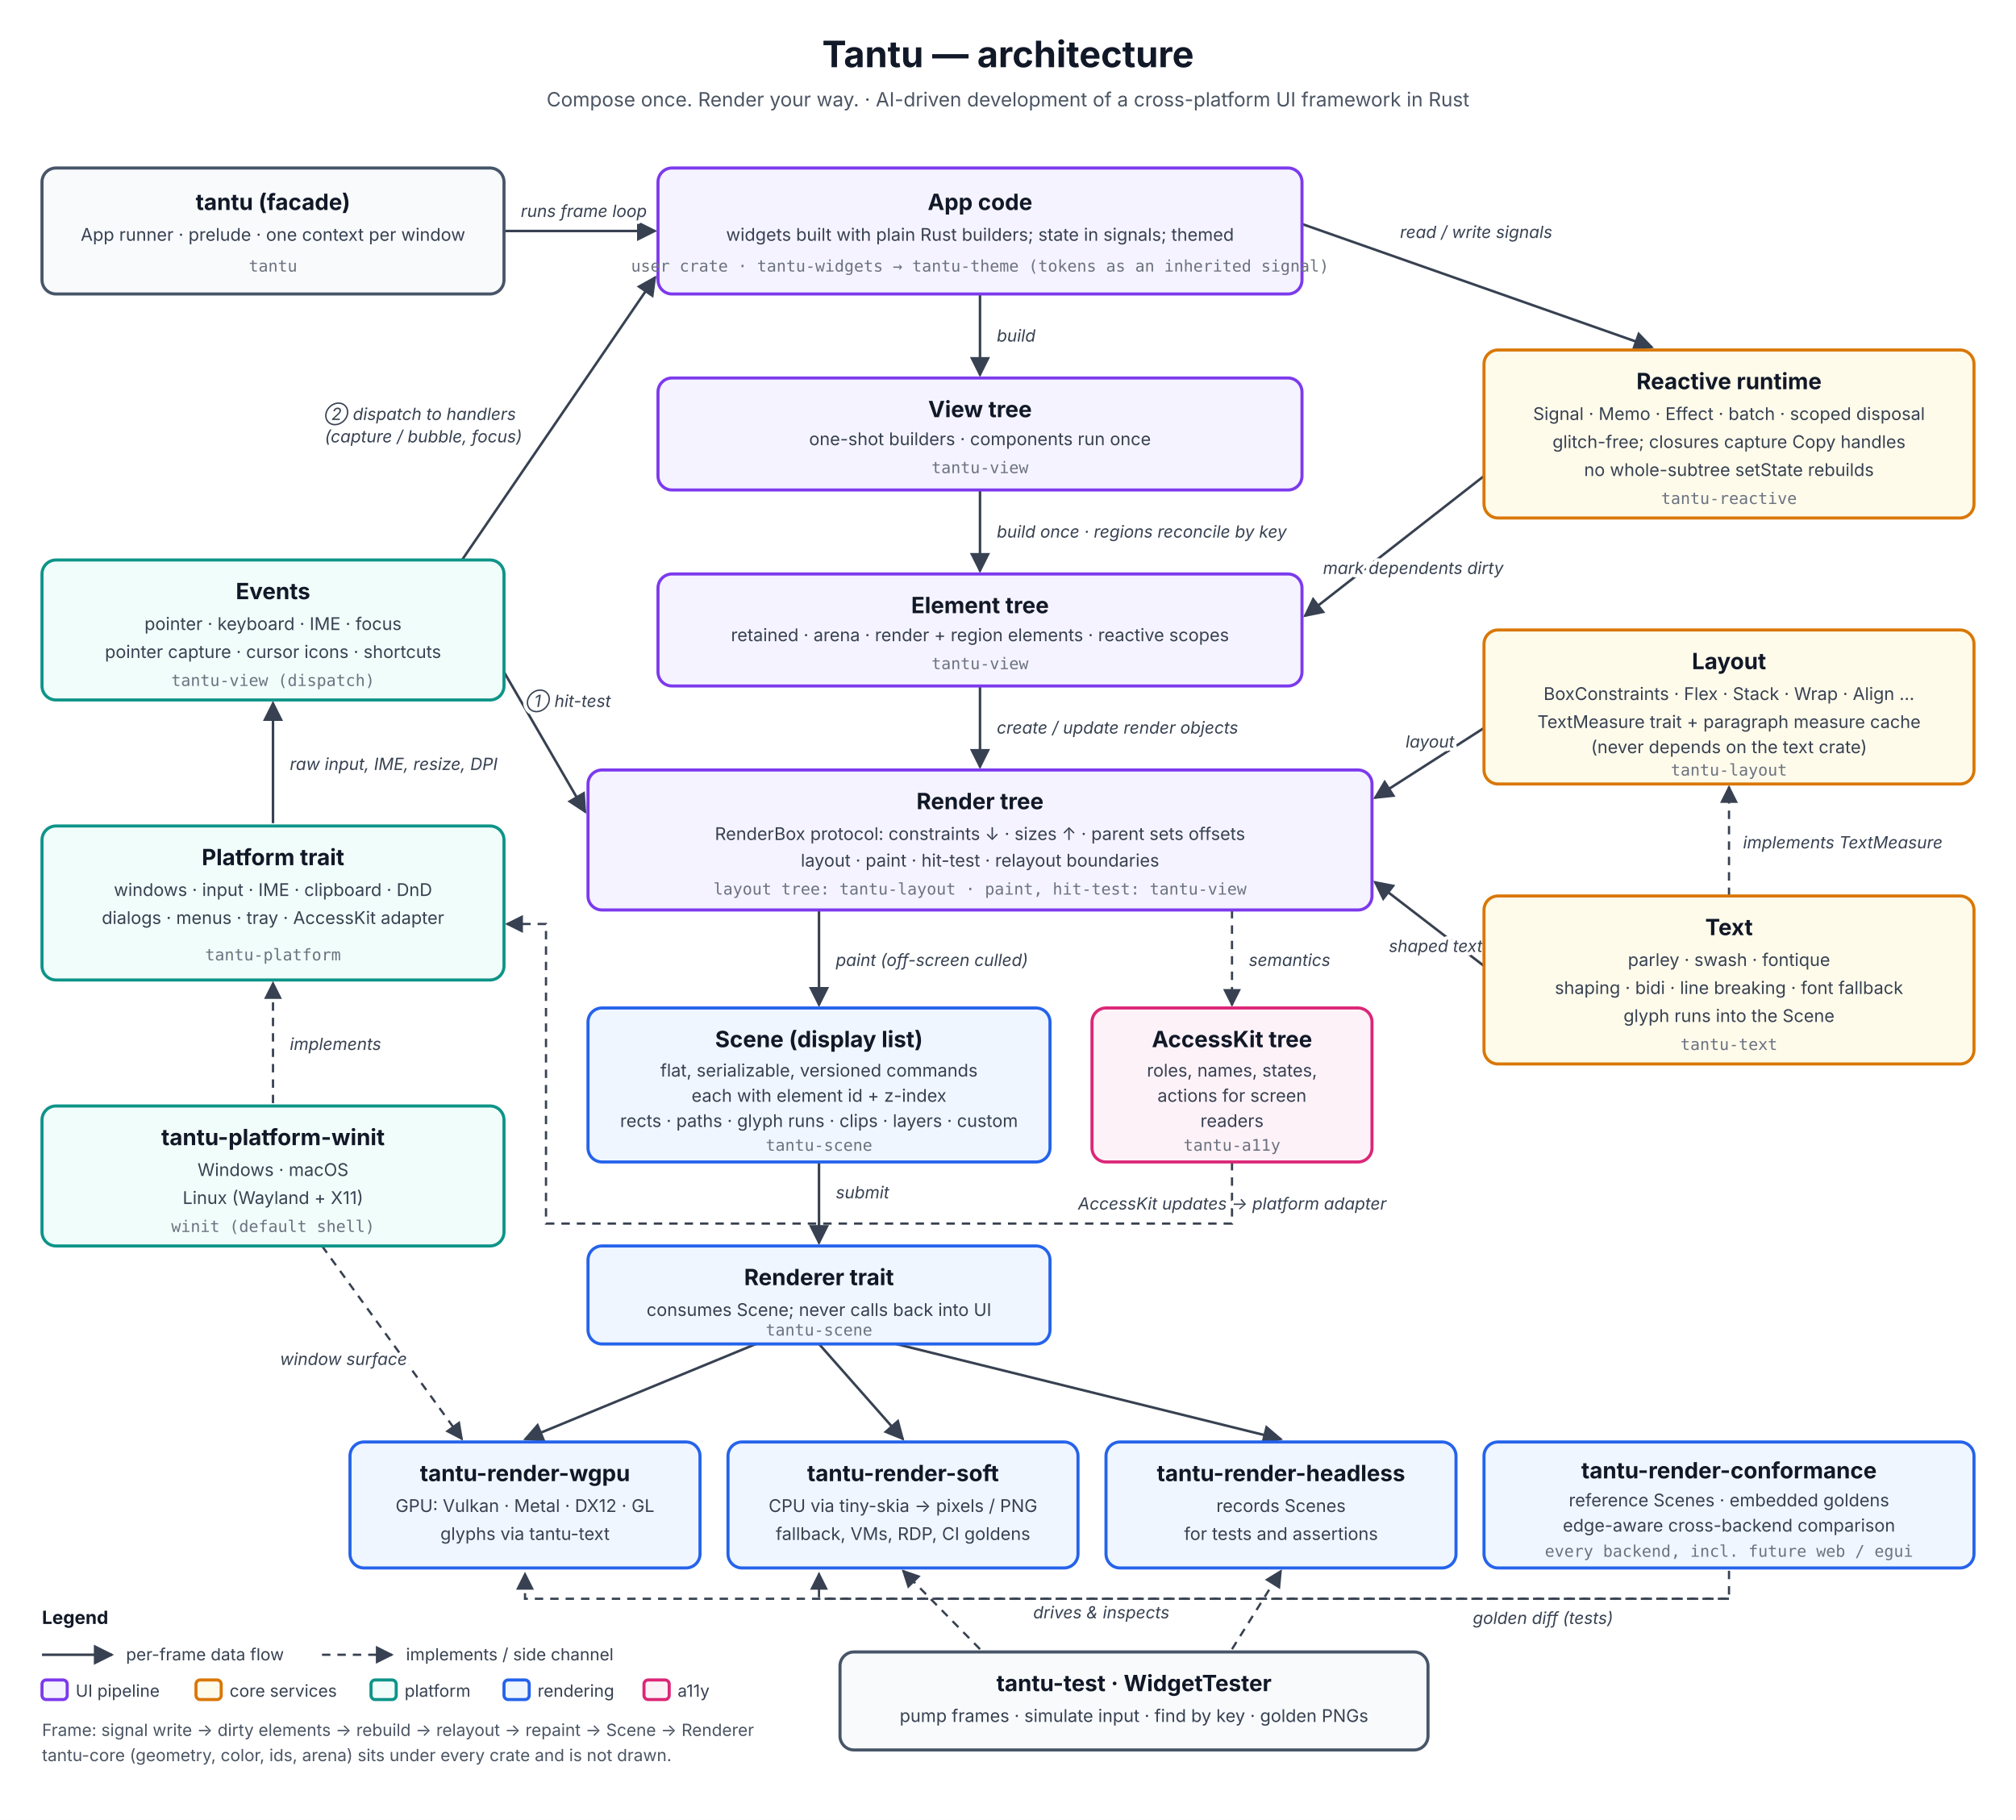
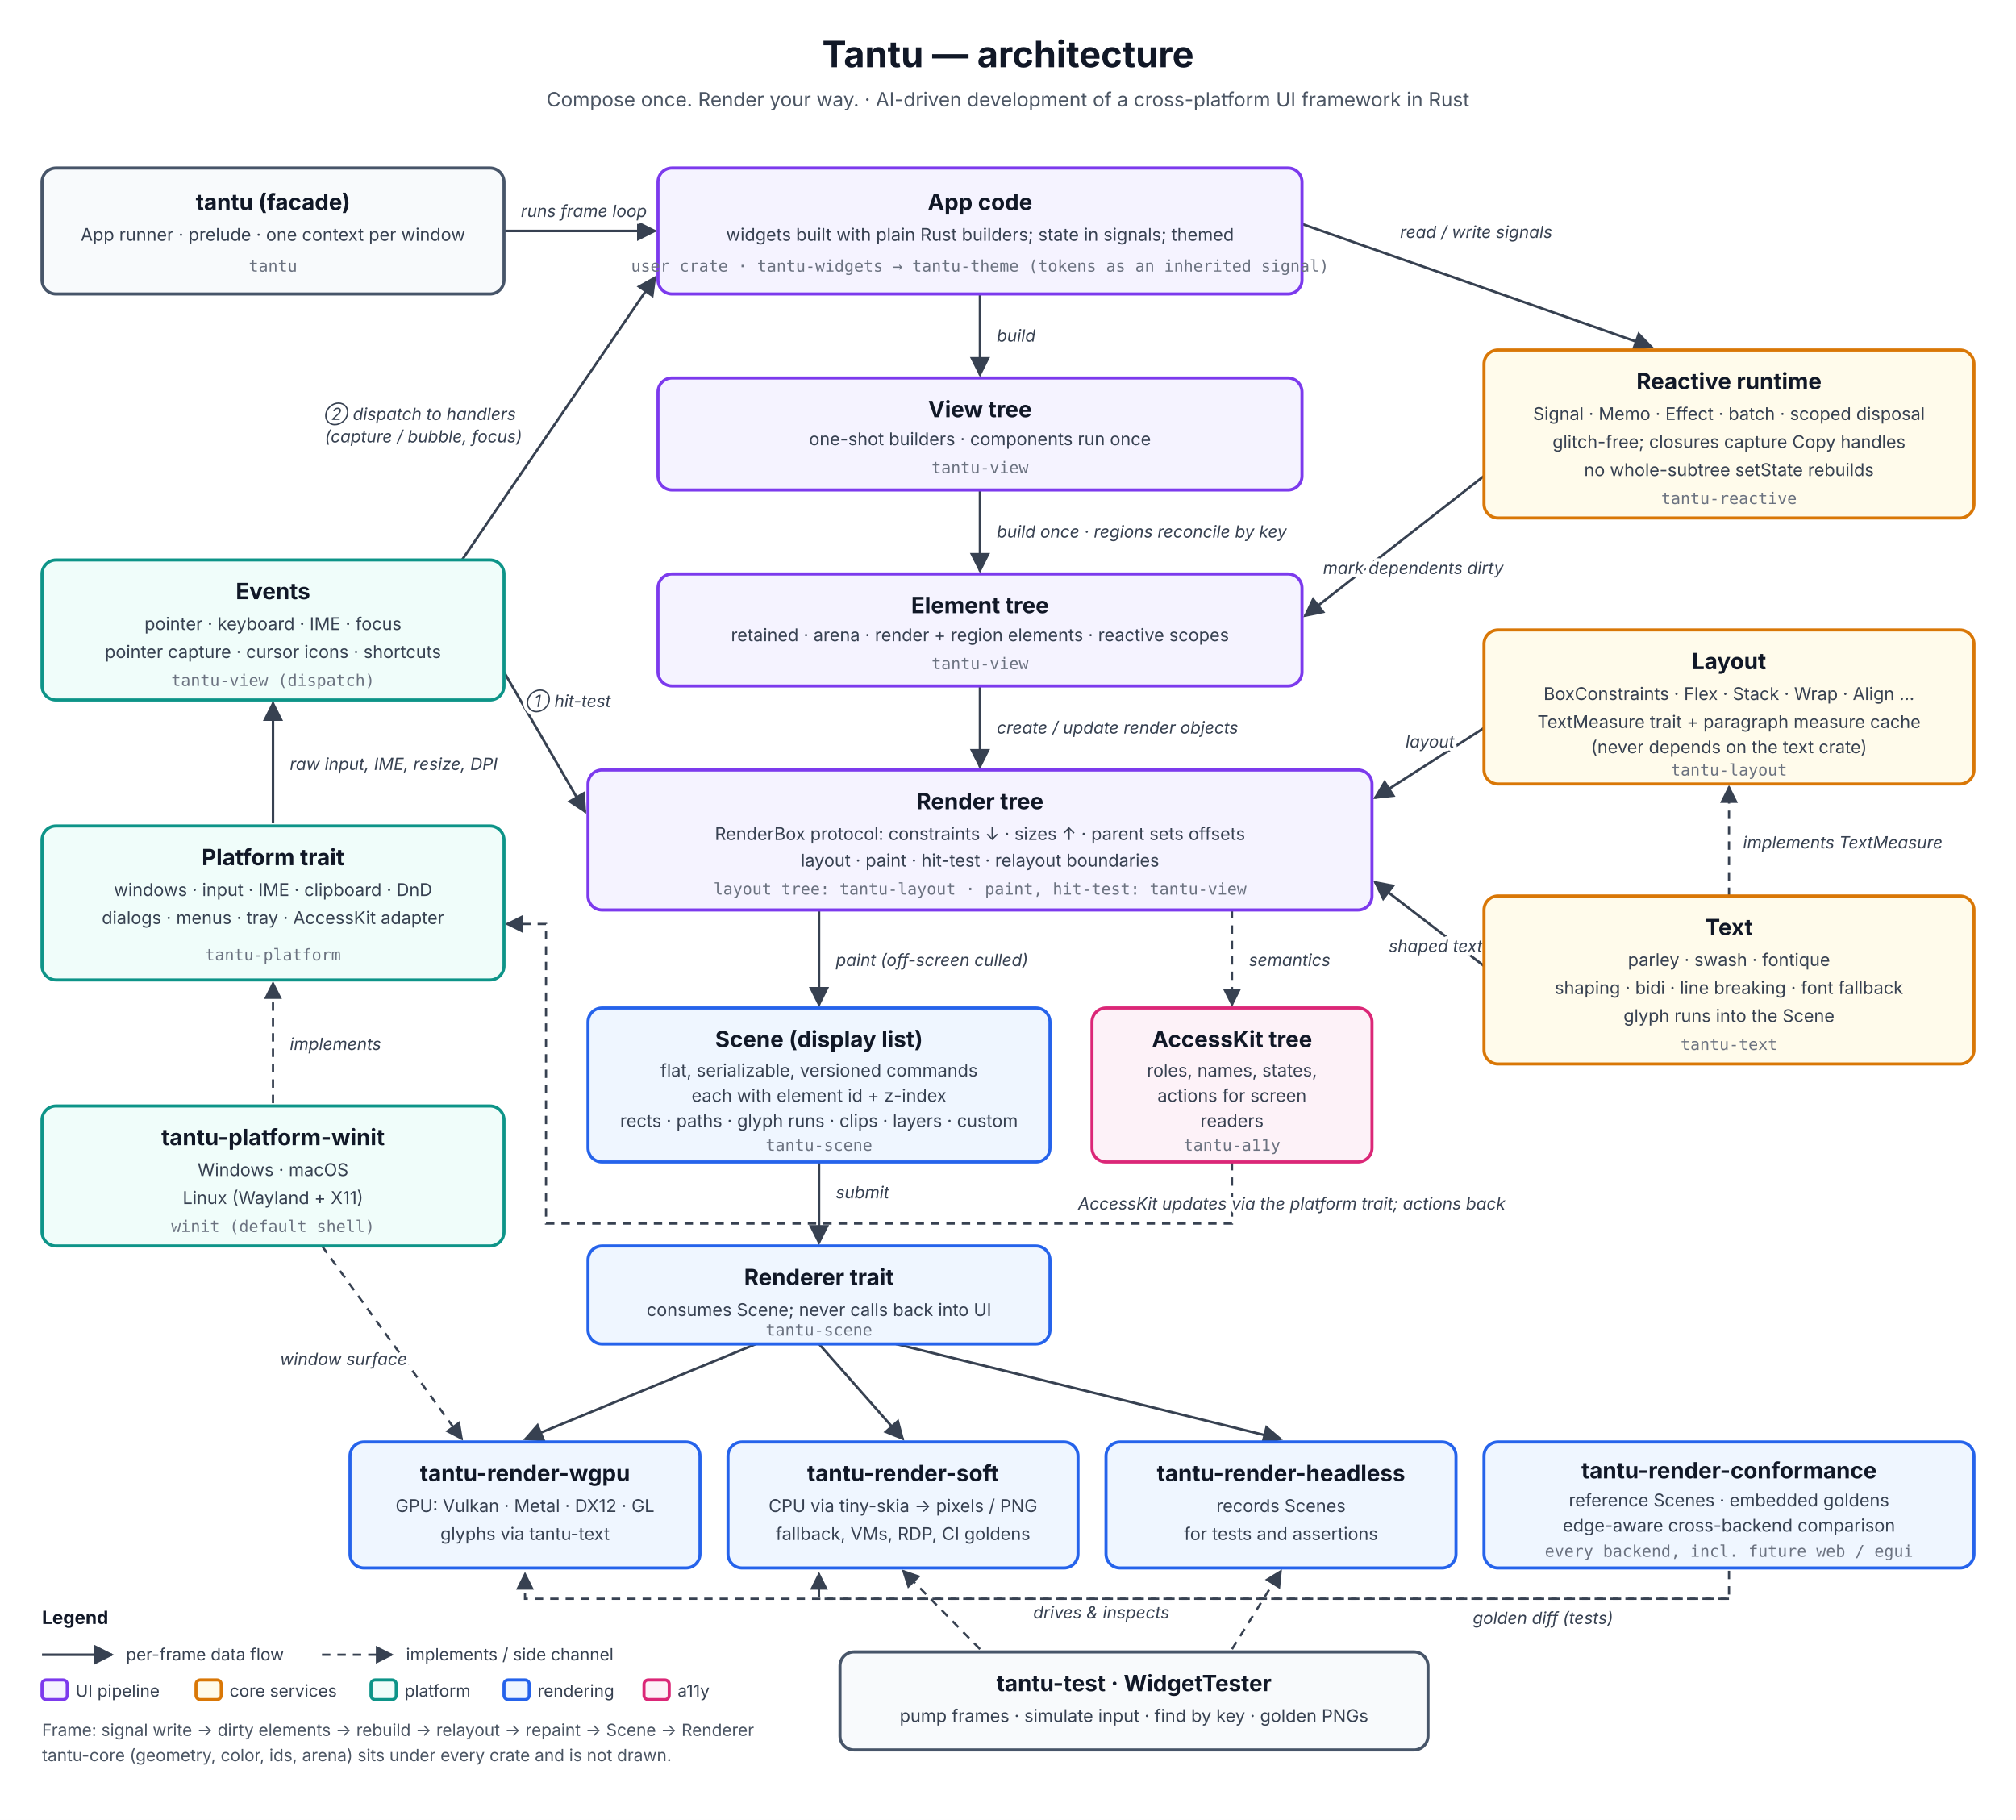
<svg xmlns="http://www.w3.org/2000/svg" width="1440" height="1300" viewBox="0 0 1440 1300" font-family="Inter, 'Segoe UI', Helvetica, Arial, sans-serif">
  <defs>
    <marker id="arrow" viewBox="0 0 10 10" refX="9" refY="5" markerWidth="8" markerHeight="8" orient="auto-start-reverse">
      <path d="M0,0 L10,5 L0,10 z" fill="#374151" />
    </marker>
    <style>
      .t  { font-size: 16px; font-weight: 700; fill: #111827; text-anchor: middle; }
      .b  { font-size: 12.5px; fill: #374151; text-anchor: middle; }
      .c  { font-size: 11.5px; fill: #6b7280; text-anchor: middle; font-family: 'JetBrains Mono', Consolas, monospace; }
      .lbl { font-size: 12px; font-style: italic; fill: #374151; paint-order: stroke; stroke: #ffffff; stroke-width: 5px; stroke-linejoin: round; }
      .edge { stroke: #374151; stroke-width: 1.8; fill: none; marker-end: url(#arrow); }
      .side { stroke: #374151; stroke-width: 1.6; fill: none; stroke-dasharray: 6 5; marker-end: url(#arrow); }
      .pipe { fill: #f5f3ff; stroke: #7c3aed; stroke-width: 2.2; }
      .svc  { fill: #fffbeb; stroke: #d97706; stroke-width: 2.2; }
      .plat { fill: #f0fdfa; stroke: #0d9488; stroke-width: 2.2; }
      .rend { fill: #eff6ff; stroke: #2563eb; stroke-width: 2.2; }
      .a11y { fill: #fdf2f8; stroke: #db2777; stroke-width: 2.2; }
      .tool { fill: #f8fafc; stroke: #475569; stroke-width: 2.2; }
    </style>
  </defs>
  <rect width="1440" height="1300" fill="#ffffff" />
  <text x="720" y="48" style="font-size:26px;font-weight:700;fill:#111827;text-anchor:middle">Tantu — architecture</text>
  <text x="720" y="76" style="font-size:14px;fill:#4b5563;text-anchor:middle">Compose once. Render your way. · AI-driven development of a cross-platform UI framework in Rust</text>
  <path class="edge" d="M700,210 L700,268" />
  <text class="lbl" x="712" y="244">build</text>
  <path class="edge" d="M700,350 L700,408" />
  <text class="lbl" x="712" y="384">build once · regions reconcile by key</text>
  <path class="edge" d="M700,490 L700,548" />
  <text class="lbl" x="712" y="524">create / update render objects</text>
  <path class="edge" d="M585,650 L585,718" />
  <text class="lbl" x="597" y="690">paint (off-screen culled)</text>
  <path class="side" d="M880,650 L880,718" />
  <text class="lbl" x="892" y="690">semantics</text>
  <path class="edge" d="M585,830 L585,888" />
  <text class="lbl" x="597" y="856">submit</text>
  <path class="edge" d="M540,960 L375,1028" />
  <path class="edge" d="M585,960 L645,1028" />
  <path class="edge" d="M640,960 L915,1028" />
  <path class="edge" d="M360,165 L468,165" />
  <text class="lbl" x="372" y="155">runs frame loop</text>
  <path class="edge" d="M930,160 L1180,248" />
  <text class="lbl" x="1000" y="170">read / write signals</text>
  <path class="edge" d="M1060,340 L932,440" />
  <text class="lbl" x="945" y="410">mark dependents dirty</text>
  <path class="edge" d="M1060,520 L982,570" />
  <text class="lbl" x="1004" y="534">layout</text>
  <path class="edge" d="M1060,690 L982,630" />
  <text class="lbl" x="992" y="680">shaped text</text>
  <path class="side" d="M1235,640 L1235,562" />
  <text class="lbl" x="1245" y="606">implements TextMeasure</text>
  <path class="edge" d="M360,480 L418,580" />
  <text class="lbl" x="376" y="505">① hit-test</text>
  <path class="edge" d="M330,400 L468,198" />
  <text class="lbl" x="232" y="300">② dispatch to handlers</text>
  <text class="lbl" x="232" y="316">(capture / bubble, focus)</text>
  <path class="edge" d="M195,588 L195,502" />
  <text class="lbl" x="207" y="550">raw input, IME, resize, DPI</text>
  <path class="side" d="M195,788 L195,702" />
  <text class="lbl" x="207" y="750">implements</text>
  <path class="side" d="M230,890 L330,1028" />
  <text class="lbl" x="200" y="975">window surface</text>
  <path class="side" d="M880,830 L880,874 L390,874 L390,660 L362,660" />
-   <text class="lbl" x="770" y="864">AccessKit updates → platform adapter</text>
+   <text class="lbl" x="770" y="864">AccessKit updates via the platform trait; actions back</text>
  <path class="side" d="M700,1178 L645,1122" />
  <path class="side" d="M880,1178 L915,1122" />
  <text class="lbl" x="738" y="1156">drives &amp; inspects</text>
  <path class="side" d="M1235,1122 L1235,1142 L585,1142 L585,1124" />
  <path class="side" d="M1235,1142 L375,1142 L375,1124" />
  <text class="lbl" x="1052" y="1160">golden diff (tests)</text>
  <rect class="tool" x="30" y="120" width="330" height="90" rx="10" />
  <text class="t" x="195" y="150">tantu (facade)</text>
  <text class="b" x="195" y="172">App runner · prelude · one context per window</text>
  <text class="c" x="195" y="194">tantu</text>
  <rect class="pipe" x="470" y="120" width="460" height="90" rx="10" />
  <text class="t" x="700" y="150">App code</text>
  <text class="b" x="700" y="172">widgets built with plain Rust builders; state in signals; themed</text>
  <text class="c" x="700" y="194">user crate · tantu-widgets → tantu-theme (tokens as an inherited signal)</text>
  <rect class="pipe" x="470" y="270" width="460" height="80" rx="10" />
  <text class="t" x="700" y="298">View tree</text>
  <text class="b" x="700" y="318">one-shot builders · components run once</text>
  <text class="c" x="700" y="338">tantu-view</text>
  <rect class="pipe" x="470" y="410" width="460" height="80" rx="10" />
  <text class="t" x="700" y="438">Element tree</text>
  <text class="b" x="700" y="458">retained · arena · render + region elements · reactive scopes</text>
  <text class="c" x="700" y="478">tantu-view</text>
  <rect class="pipe" x="420" y="550" width="560" height="100" rx="10" />
  <text class="t" x="700" y="578">Render tree</text>
  <text class="b" x="700" y="600">RenderBox protocol: constraints ↓ · sizes ↑ · parent sets offsets</text>
  <text class="b" x="700" y="619">layout · paint · hit-test · relayout boundaries</text>
  <text class="c" x="700" y="639">layout tree: tantu-layout · paint, hit-test: tantu-view</text>
  <rect class="rend" x="420" y="720" width="330" height="110" rx="10" />
  <text class="t" x="585" y="748">Scene (display list)</text>
  <text class="b" x="585" y="769">flat, serializable, versioned commands</text>
  <text class="b" x="585" y="787">each with element id + z-index</text>
  <text class="b" x="585" y="805">rects · paths · glyph runs · clips · layers · custom</text>
  <text class="c" x="585" y="822">tantu-scene</text>
  <rect class="a11y" x="780" y="720" width="200" height="110" rx="10" />
  <text class="t" x="880" y="748">AccessKit tree</text>
  <text class="b" x="880" y="769">roles, names, states,</text>
  <text class="b" x="880" y="787">actions for screen</text>
  <text class="b" x="880" y="805">readers</text>
  <text class="c" x="880" y="822">tantu-a11y</text>
  <rect class="rend" x="420" y="890" width="330" height="70" rx="10" />
  <text class="t" x="585" y="918">Renderer trait</text>
  <text class="b" x="585" y="940">consumes Scene; never calls back into UI</text>
  <text class="c" x="585" y="954">tantu-scene</text>
  <rect class="rend" x="250" y="1030" width="250" height="90" rx="10" />
  <text class="t" x="375" y="1058">tantu-render-wgpu</text>
  <text class="b" x="375" y="1080">GPU: Vulkan · Metal · DX12 · GL</text>
  <text class="b" x="375" y="1100">glyphs via tantu-text</text>
  <rect class="rend" x="520" y="1030" width="250" height="90" rx="10" />
  <text class="t" x="645" y="1058">tantu-render-soft</text>
  <text class="b" x="645" y="1080">CPU via tiny-skia → pixels / PNG</text>
  <text class="b" x="645" y="1100">fallback, VMs, RDP, CI goldens</text>
  <rect class="rend" x="790" y="1030" width="250" height="90" rx="10" />
  <text class="t" x="915" y="1058">tantu-render-headless</text>
  <text class="b" x="915" y="1080">records Scenes</text>
  <text class="b" x="915" y="1100">for tests and assertions</text>
  <rect class="rend" x="1060" y="1030" width="350" height="90" rx="10" />
  <text class="t" x="1235" y="1056">tantu-render-conformance</text>
  <text class="b" x="1235" y="1076">reference Scenes · embedded goldens</text>
  <text class="b" x="1235" y="1094">edge-aware cross-backend comparison</text>
  <text class="c" x="1235" y="1112">every backend, incl. future web / egui</text>
  <rect class="tool" x="600" y="1180" width="420" height="70" rx="10" />
  <text class="t" x="810" y="1208">tantu-test · WidgetTester</text>
  <text class="b" x="810" y="1230">pump frames · simulate input · find by key · golden PNGs</text>
  <rect class="svc" x="1060" y="250" width="350" height="120" rx="10" />
  <text class="t" x="1235" y="278">Reactive runtime</text>
  <text class="b" x="1235" y="300">Signal · Memo · Effect · batch · scoped disposal</text>
  <text class="b" x="1235" y="320">glitch-free; closures capture Copy handles</text>
  <text class="b" x="1235" y="340">no whole-subtree setState rebuilds</text>
  <text class="c" x="1235" y="360">tantu-reactive</text>
  <rect class="svc" x="1060" y="450" width="350" height="110" rx="10" />
  <text class="t" x="1235" y="478">Layout</text>
  <text class="b" x="1235" y="500">BoxConstraints · Flex · Stack · Wrap · Align …</text>
  <text class="b" x="1235" y="520">TextMeasure trait + paragraph measure cache</text>
  <text class="b" x="1235" y="538">(never depends on the text crate)</text>
  <text class="c" x="1235" y="554">tantu-layout</text>
  <rect class="svc" x="1060" y="640" width="350" height="120" rx="10" />
  <text class="t" x="1235" y="668">Text</text>
  <text class="b" x="1235" y="690">parley · swash · fontique</text>
  <text class="b" x="1235" y="710">shaping · bidi · line breaking · font fallback</text>
  <text class="b" x="1235" y="730">glyph runs into the Scene</text>
  <text class="c" x="1235" y="750">tantu-text</text>
  <rect class="plat" x="30" y="400" width="330" height="100" rx="10" />
  <text class="t" x="195" y="428">Events</text>
  <text class="b" x="195" y="450">pointer · keyboard · IME · focus</text>
  <text class="b" x="195" y="470">pointer capture · cursor icons · shortcuts</text>
  <text class="c" x="195" y="490">tantu-view (dispatch)</text>
  <rect class="plat" x="30" y="590" width="330" height="110" rx="10" />
  <text class="t" x="195" y="618">Platform trait</text>
  <text class="b" x="195" y="640">windows · input · IME · clipboard · DnD</text>
  <text class="b" x="195" y="660">dialogs · menus · tray · AccessKit adapter</text>
  <text class="c" x="195" y="686">tantu-platform</text>
  <rect class="plat" x="30" y="790" width="330" height="100" rx="10" />
  <text class="t" x="195" y="818">tantu-platform-winit</text>
  <text class="b" x="195" y="840">Windows · macOS</text>
  <text class="b" x="195" y="860">Linux (Wayland + X11)</text>
  <text class="c" x="195" y="880">winit (default shell)</text>
  <g transform="translate(30,1160)">
    <text x="0" y="0" style="font-size:13px;font-weight:700;fill:#111827">Legend</text>
    <path class="edge" d="M0,22 L50,22" />
    <text x="60" y="26" style="font-size:12px;fill:#374151">per-frame data flow</text>
    <path class="side" d="M200,22 L250,22" />
    <text x="260" y="26" style="font-size:12px;fill:#374151">implements / side channel</text>
    <rect class="pipe" x="0" y="40" width="18" height="14" rx="3" />
    <text x="24" y="52" style="font-size:12px;fill:#374151">UI pipeline</text>
    <rect class="svc" x="110" y="40" width="18" height="14" rx="3" />
    <text x="134" y="52" style="font-size:12px;fill:#374151">core services</text>
    <rect class="plat" x="235" y="40" width="18" height="14" rx="3" />
    <text x="259" y="52" style="font-size:12px;fill:#374151">platform</text>
    <rect class="rend" x="330" y="40" width="18" height="14" rx="3" />
    <text x="354" y="52" style="font-size:12px;fill:#374151">rendering</text>
    <rect class="a11y" x="430" y="40" width="18" height="14" rx="3" />
    <text x="454" y="52" style="font-size:12px;fill:#374151">a11y</text>
    <text x="0" y="80" style="font-size:12px;fill:#4b5563">Frame: signal write → dirty elements → rebuild → relayout → repaint → Scene → Renderer</text>
    <text x="0" y="98" style="font-size:12px;fill:#4b5563">tantu-core (geometry, color, ids, arena) sits under every crate and is not drawn.</text>
  </g>
</svg>
